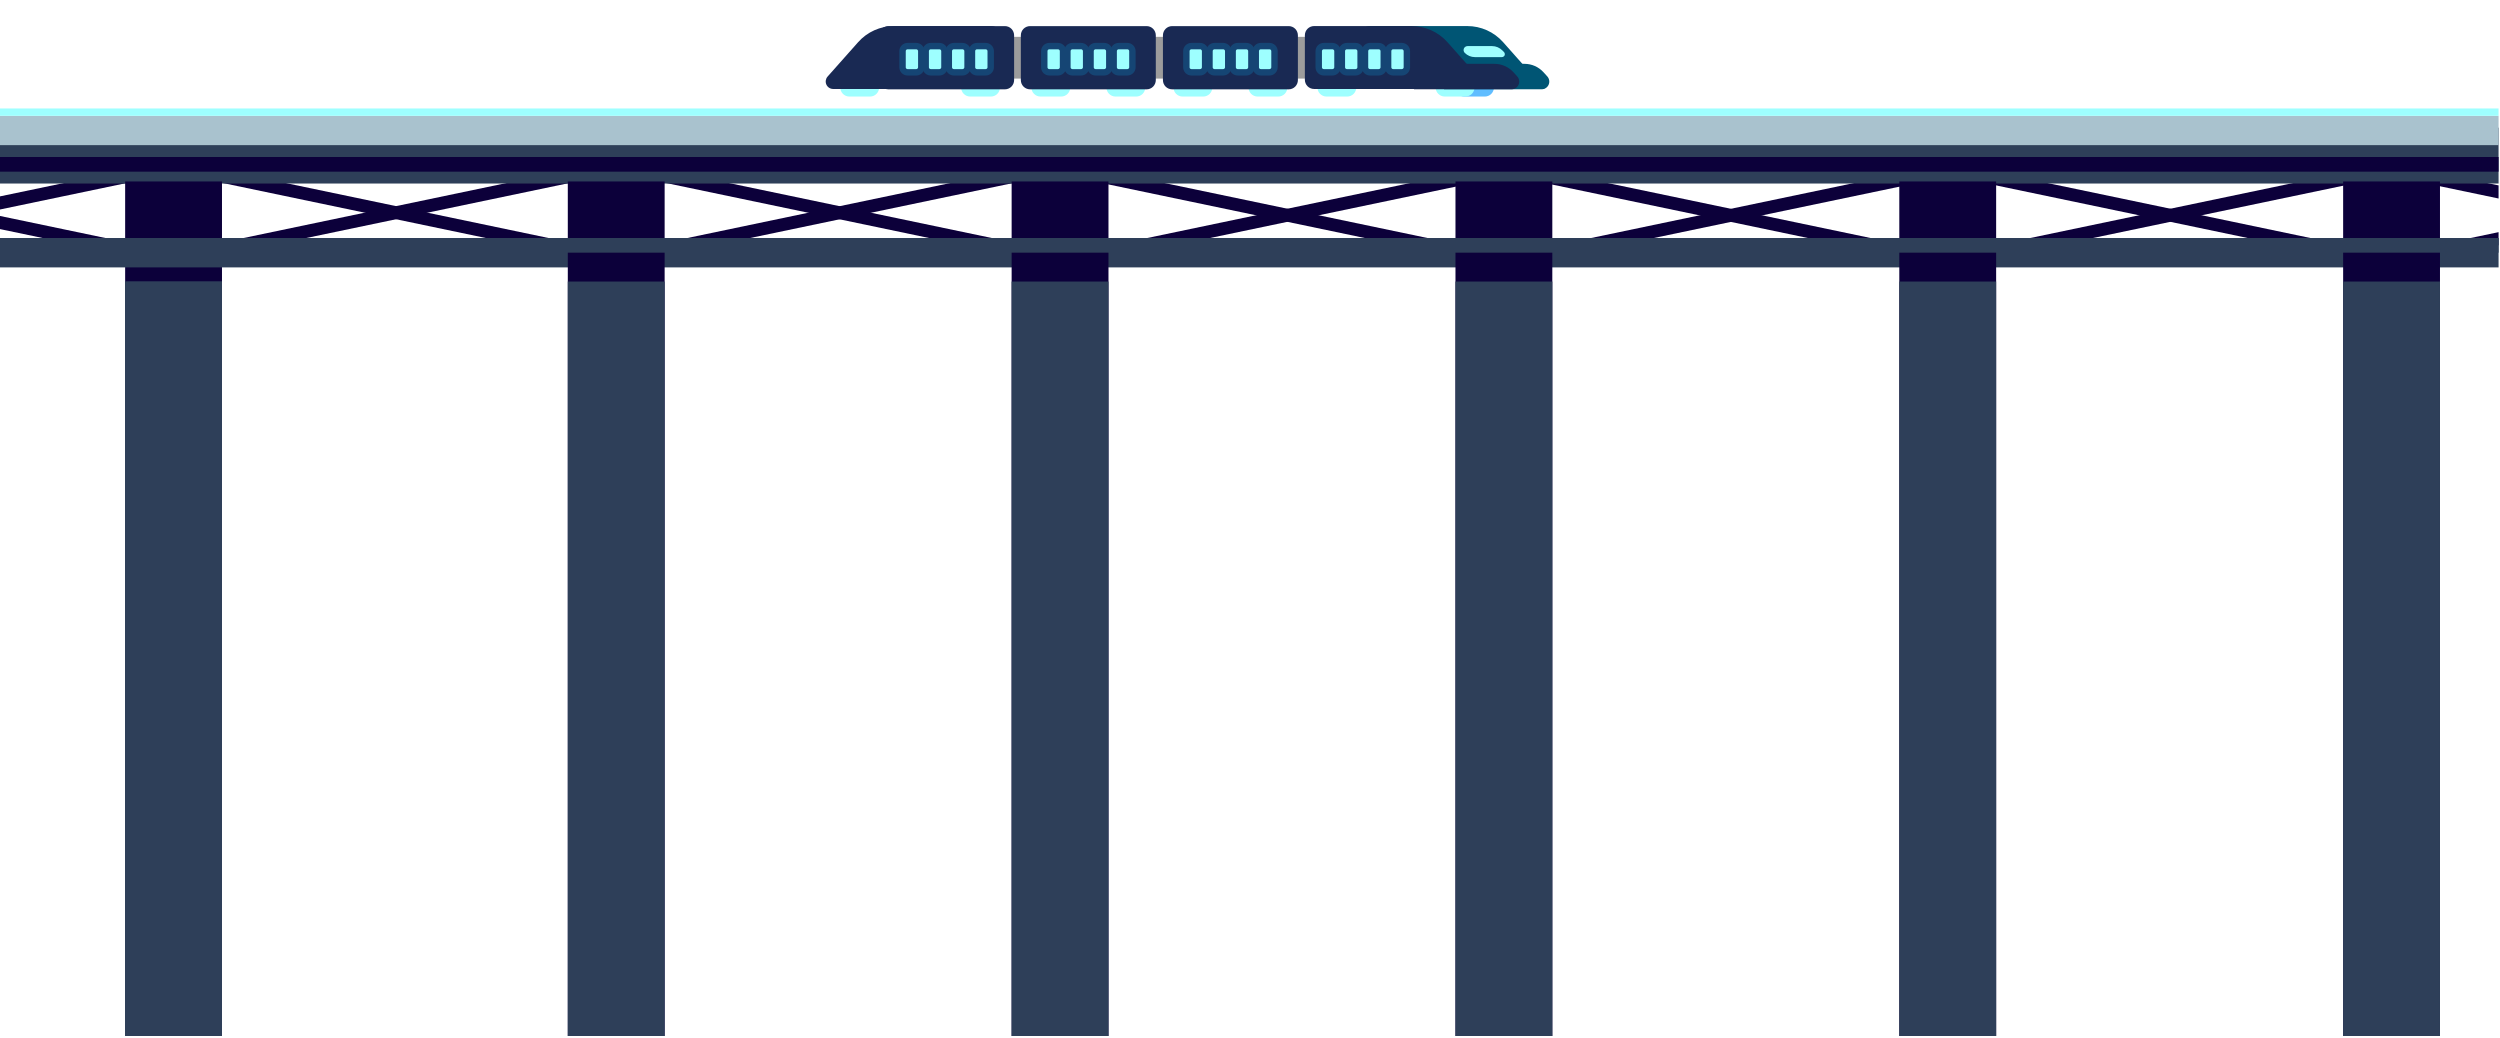
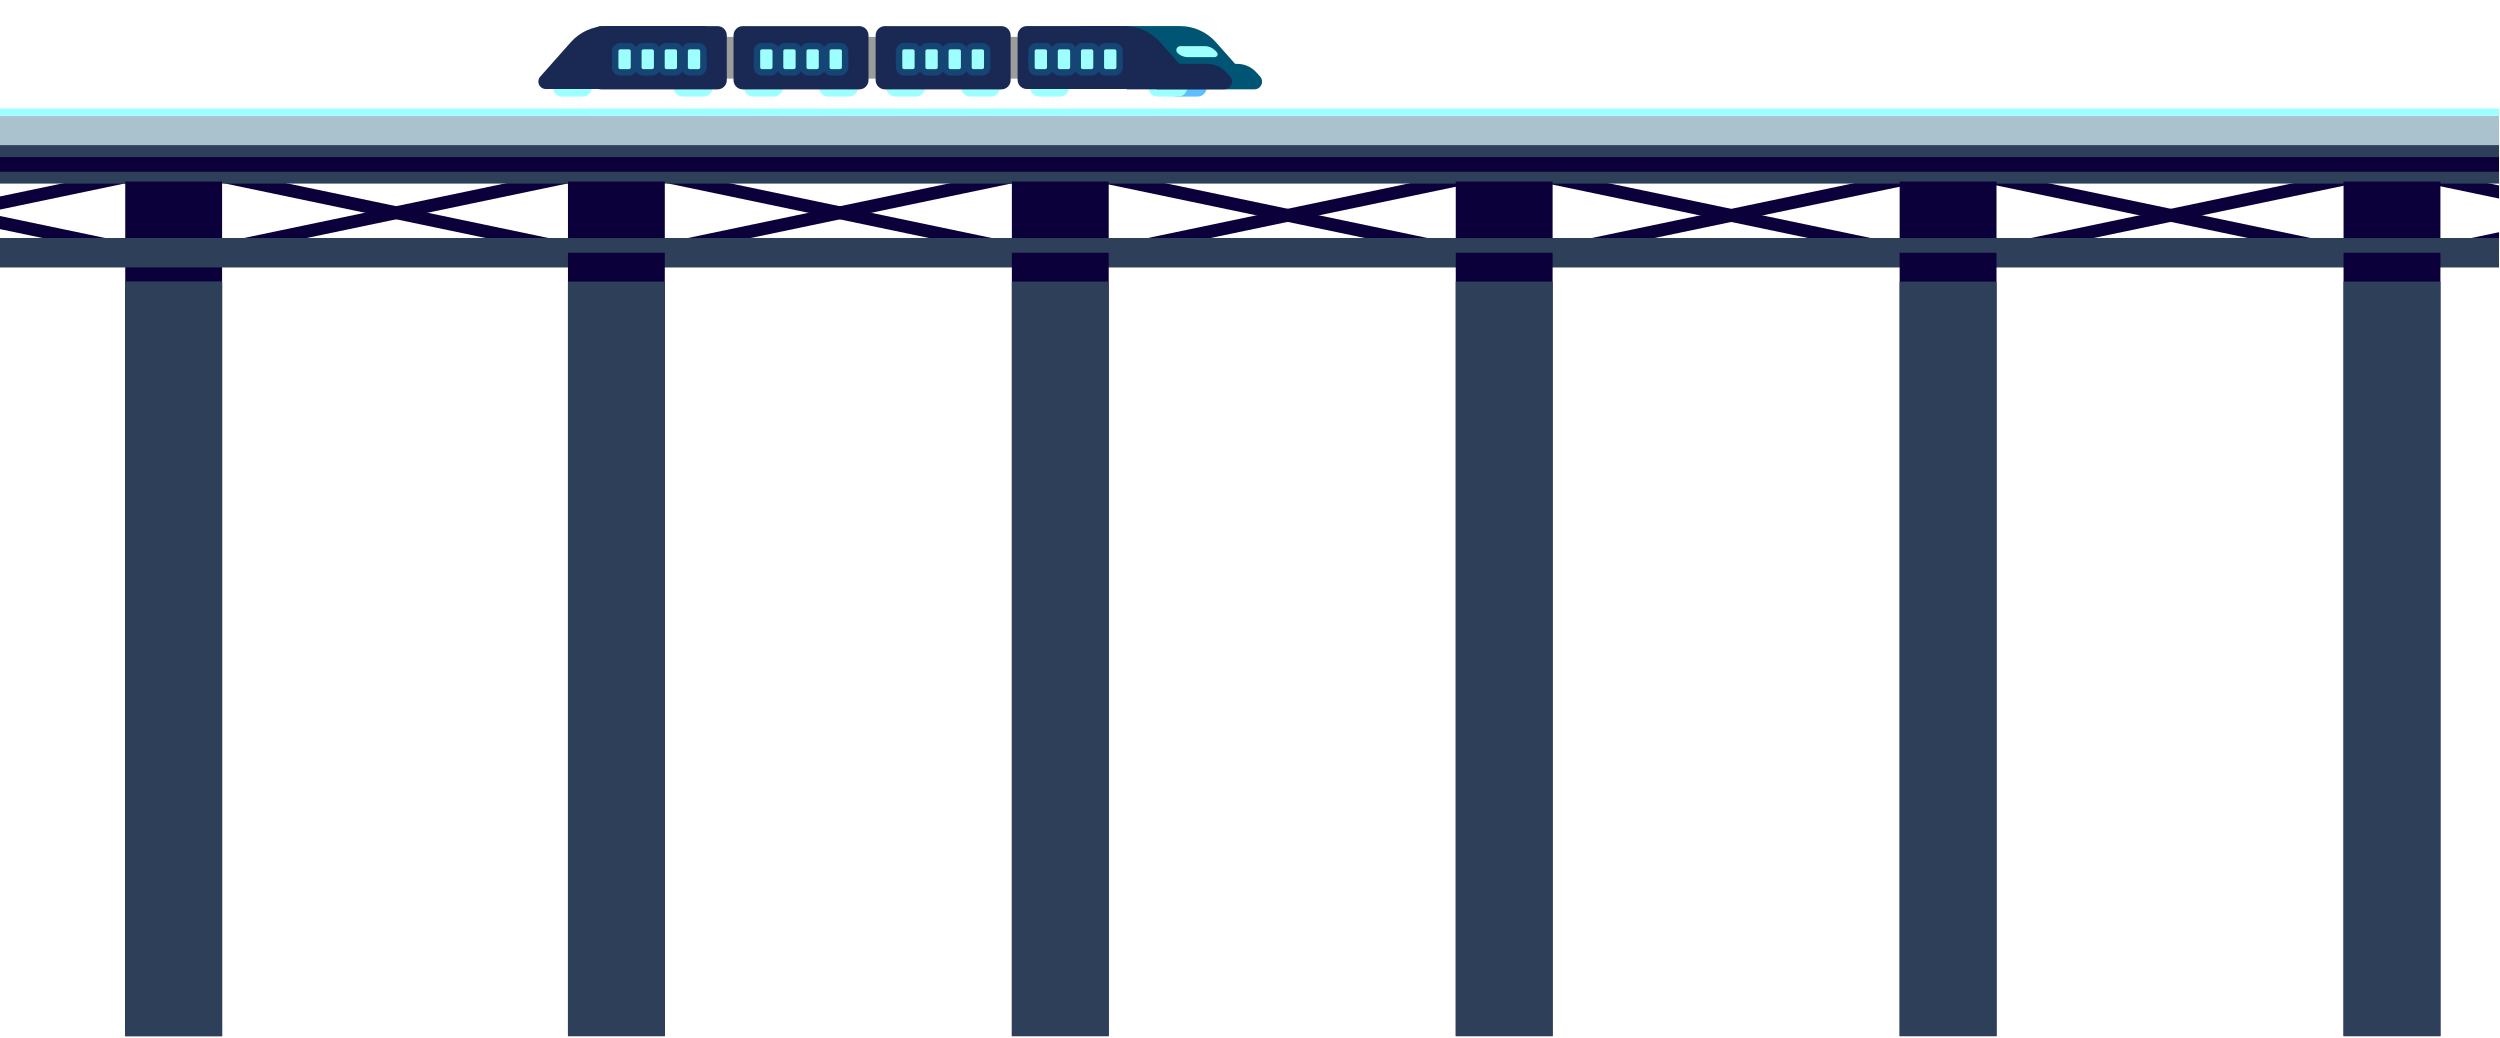
- <svg xmlns="http://www.w3.org/2000/svg" width="100%" height="100%" viewBox="0 0 1217 505" version="1.1" xml:space="preserve" style="fill-rule:evenodd;clip-rule:evenodd;stroke-linecap:round;stroke-miterlimit:1.5;">
-   <g transform="matrix(1,0,0,1,-11048.1,-5245.23)">
-     <g id="Artboard6" transform="matrix(5.73101,0,0,1.62687,-49341.5,-1096.32)">
+ <svg xmlns="http://www.w3.org/2000/svg" width="100%" height="100%" viewBox="0 0 1668 692" version="1.1" xml:space="preserve" style="fill-rule:evenodd;clip-rule:evenodd;stroke-linecap:round;stroke-miterlimit:1.5;">
+   <g transform="matrix(1,0,0,1,-10829.8,-5867.03)">
+     <g id="Artboard6" transform="matrix(7.85601,0,0,2.2301,-71951.6,-2825.9)">
      <rect x="10537.3" y="3898" width="212.272" height="310" style="fill:none;" />
      <clipPath id="_clip1">
        <rect x="10537.3" y="3898" width="212.272" height="310" />
      </clipPath>
      <g clip-path="url(#_clip1)">
        <g transform="matrix(0.174489,0,0,0.614676,8609.56,637.616)">
          <path d="M11154,5389.6L11328,5425.98" style="fill:none;stroke:rgb(12,0,58);stroke-width:6.25px;" />
        </g>
        <g transform="matrix(-0.174489,0,0,0.614676,12532.4,637.616)">
          <path d="M11154,5389.6L11328,5425.98" style="fill:none;stroke:rgb(12,0,58);stroke-width:6.25px;" />
        </g>
        <g transform="matrix(0.174489,0,0,0.614676,8571.92,637.616)">
          <path d="M11154,5389.6L11328,5425.98" style="fill:none;stroke:rgb(12,0,58);stroke-width:6.25px;" />
        </g>
        <g transform="matrix(-0.174489,0,0,0.614676,12494.8,637.616)">
          <path d="M11154,5389.6L11328,5425.98" style="fill:none;stroke:rgb(12,0,58);stroke-width:6.25px;" />
        </g>
        <g transform="matrix(0.174489,0,0,0.614676,8647.21,637.616)">
          <path d="M11154,5389.6L11328,5425.98" style="fill:none;stroke:rgb(12,0,58);stroke-width:6.25px;" />
        </g>
        <g transform="matrix(-0.174489,0,0,0.614676,12570.1,637.616)">
          <path d="M11154,5389.6L11328,5425.98" style="fill:none;stroke:rgb(12,0,58);stroke-width:6.25px;" />
        </g>
        <g transform="matrix(0.174489,0,0,0.614676,8685.28,638.399)">
          <path d="M11154,5389.6L11328,5425.98" style="fill:none;stroke:rgb(12,0,58);stroke-width:6.25px;" />
        </g>
        <g transform="matrix(-0.174489,0,0,0.614676,12608.1,638.399)">
          <path d="M11154,5389.6L11328,5425.98" style="fill:none;stroke:rgb(12,0,58);stroke-width:6.25px;" />
        </g>
        <g transform="matrix(0.174489,0,0,0.614676,8722.92,638.399)">
          <path d="M11154,5389.6L11328,5425.98" style="fill:none;stroke:rgb(12,0,58);stroke-width:6.25px;" />
        </g>
        <g transform="matrix(-0.174489,0,0,0.614676,12645.8,638.399)">
          <path d="M11154,5389.6L11328,5425.98" style="fill:none;stroke:rgb(12,0,58);stroke-width:6.25px;" />
        </g>
        <g transform="matrix(0.174489,0,0,0.614676,8760.28,638.399)">
          <path d="M11154,5389.6L11328,5425.98" style="fill:none;stroke:rgb(12,0,58);stroke-width:6.25px;" />
        </g>
        <g transform="matrix(-0.174489,0,0,0.614676,12683.1,638.399)">
          <path d="M11154,5389.6L11328,5425.98" style="fill:none;stroke:rgb(12,0,58);stroke-width:6.25px;" />
        </g>
        <g transform="matrix(0.174489,0,0,0.614676,8797.64,638.399)">
          <path d="M11154,5389.6L11328,5425.98" style="fill:none;stroke:rgb(12,0,58);stroke-width:6.25px;" />
        </g>
        <g transform="matrix(-0.174489,0,0,0.614676,12720.5,638.399)">
          <path d="M11154,5389.6L11328,5425.98" style="fill:none;stroke:rgb(12,0,58);stroke-width:6.25px;" />
        </g>
        <g transform="matrix(0.18145,-3.29586e-16,7.07122e-17,-0.101574,8824.15,4500.37)">
          <rect x="9432" y="5389.6" width="1195.83" height="164.686" style="fill:rgb(46,63,89);" />
        </g>
-         <g transform="matrix(0.375409,0,0,0.375409,6644.83,2439.09)">
+         <g transform="matrix(0.375409,0,0,0.375409,6620.41,2439.09)">
          <g transform="matrix(0.174489,0,0,0.614676,8895.16,673.882)">
            <path d="M9584.97,5327.96L9534.6,5327.96L9534.6,5339.46C9534.6,5342.58 9535.84,5345.58 9538.05,5347.79C9540.26,5350 9543.26,5351.24 9546.38,5351.24L9573.18,5351.24C9576.31,5351.24 9579.3,5350 9581.51,5347.79C9583.72,5345.58 9584.97,5342.58 9584.97,5339.46C9584.97,5333.69 9584.97,5327.96 9584.97,5327.96Z" style="fill:rgb(158,255,255);" />
          </g>
          <g transform="matrix(0.174489,0,0,0.614676,8922.5,673.882)">
            <path d="M9584.97,5327.96L9534.6,5327.96L9534.6,5339.46C9534.6,5342.58 9535.84,5345.58 9538.05,5347.79C9540.26,5350 9543.26,5351.24 9546.38,5351.24L9573.18,5351.24C9576.31,5351.24 9579.3,5350 9581.51,5347.79C9583.72,5345.58 9584.97,5342.58 9584.97,5339.46C9584.97,5333.69 9584.97,5327.96 9584.97,5327.96Z" style="fill:rgb(158,255,255);" />
          </g>
          <g transform="matrix(0.174489,0,0,0.614676,8938.4,673.882)">
            <path d="M9584.97,5327.96L9534.6,5327.96L9534.6,5339.46C9534.6,5342.58 9535.84,5345.58 9538.05,5347.79C9540.26,5350 9543.26,5351.24 9546.38,5351.24L9573.18,5351.24C9576.31,5351.24 9579.3,5350 9581.51,5347.79C9583.72,5345.58 9584.97,5342.58 9584.97,5339.46C9584.97,5333.69 9584.97,5327.96 9584.97,5327.96Z" style="fill:rgb(158,255,255);" />
          </g>
          <g transform="matrix(0.174489,0,0,0.614676,8955.38,673.882)">
            <path d="M9584.97,5327.96L9534.6,5327.96L9534.6,5339.46C9534.6,5342.58 9535.84,5345.58 9538.05,5347.79C9540.26,5350 9543.26,5351.24 9546.38,5351.24L9573.18,5351.24C9576.31,5351.24 9579.3,5350 9581.51,5347.79C9583.72,5345.58 9584.97,5342.58 9584.97,5339.46C9584.97,5333.69 9584.97,5327.96 9584.97,5327.96Z" style="fill:rgb(158,255,255);" />
          </g>
          <g transform="matrix(0.174489,0,0,0.614676,8970.55,673.882)">
            <path d="M9584.97,5327.96L9534.6,5327.96L9534.6,5339.46C9534.6,5342.58 9535.84,5345.58 9538.05,5347.79C9540.26,5350 9543.26,5351.24 9546.38,5351.24L9573.18,5351.24C9576.31,5351.24 9579.3,5350 9581.51,5347.79C9583.72,5345.58 9584.97,5342.58 9584.97,5339.46C9584.97,5333.69 9584.97,5327.96 9584.97,5327.96Z" style="fill:rgb(158,255,255);" />
          </g>
          <g transform="matrix(0.174489,0,0,0.614676,8987.53,673.882)">
            <path d="M9584.97,5327.96L9534.6,5327.96C9534.6,5327.96 9534.6,5333.69 9534.6,5339.46C9534.6,5342.58 9535.84,5345.58 9538.05,5347.79C9540.26,5350 9543.26,5351.24 9546.38,5351.24L9573.18,5351.24C9576.31,5351.24 9579.3,5350 9581.51,5347.79C9583.72,5345.58 9584.97,5342.58 9584.97,5339.46C9584.97,5333.69 9584.97,5327.96 9584.97,5327.96Z" style="fill:rgb(158,255,255);" />
          </g>
          <g transform="matrix(0.174489,0,0,0.614676,9003.12,673.882)">
            <path d="M9584.97,5327.96L9534.6,5327.96C9534.6,5327.96 9534.6,5333.69 9534.6,5339.46C9534.6,5342.58 9535.84,5345.58 9538.05,5347.79C9540.26,5350 9543.26,5351.24 9546.38,5351.24C9554.45,5351.24 9565.11,5351.24 9573.18,5351.24C9576.31,5351.24 9579.3,5350 9581.51,5347.79C9583.72,5345.58 9584.97,5342.58 9584.97,5339.46C9584.97,5333.69 9584.97,5327.96 9584.97,5327.96Z" style="fill:rgb(158,255,255);" />
          </g>
          <g transform="matrix(0.174489,0,0,0.614676,9034.27,673.882)">
            <path d="M9584.97,5327.96L9534.6,5327.96L9534.6,5339.46C9534.6,5342.58 9535.84,5345.58 9538.05,5347.79C9540.26,5350 9543.26,5351.24 9546.38,5351.24L9573.18,5351.24C9576.31,5351.24 9579.3,5350 9581.51,5347.79C9583.72,5345.58 9584.97,5342.58 9584.97,5339.46C9584.97,5333.69 9584.97,5327.96 9584.97,5327.96Z" style="fill:rgb(96,189,255);" />
          </g>
          <g transform="matrix(0.174489,0,0,0.614676,9029.87,673.882)">
            <path d="M9584.97,5327.96L9534.6,5327.96C9534.6,5327.96 9534.6,5333.69 9534.6,5339.46C9534.6,5342.58 9535.84,5345.58 9538.05,5347.79C9540.26,5350 9543.26,5351.24 9546.38,5351.24C9554.45,5351.24 9565.11,5351.24 9573.18,5351.24C9576.31,5351.24 9579.3,5350 9581.51,5347.79C9583.72,5345.58 9584.97,5342.58 9584.97,5339.46C9584.97,5333.69 9584.97,5327.96 9584.97,5327.96Z" style="fill:rgb(158,255,255);" />
          </g>
          <g transform="matrix(-0.0546554,0,0,0.580505,11126.1,842.48)">
            <path d="M10304.8,5301.11C10267.2,5287.06 10213.2,5279.02 10156.6,5279.02L9752.81,5279.02C9742.7,5279.02 9733.01,5280.35 9725.86,5282.72C9718.71,5285.09 9714.7,5288.3 9714.7,5291.66C9714.7,5308.03 9714.7,5336.39 9714.7,5352.76C9714.7,5356.11 9718.71,5359.33 9725.86,5361.7C9733.01,5364.07 9742.7,5365.4 9752.81,5365.4C9874.07,5365.4 10252.2,5365.4 10408.3,5365.4C10420.4,5365.4 10431.4,5363.04 10436.4,5359.37C10441.4,5355.7 10439.4,5351.41 10431.4,5348.4C10395.1,5334.87 10344.2,5315.82 10304.8,5301.11Z" style="fill:rgb(25,41,83);" />
          </g>
          <g transform="matrix(0.174489,0,0,0.614676,8830.94,662.091)">
            <rect x="10120" y="5293" width="59.268" height="54.144" style="fill:rgb(156,156,156);" />
          </g>
          <g transform="matrix(0.174489,0,0,0.614676,8832.17,662.13)">
            <path d="M10121,5290.95C10121,5287.79 10119.7,5284.75 10117.5,5282.51C10115.3,5280.27 10112.2,5279.02 10109.1,5279.02L9957.94,5279.02C9954.77,5279.02 9951.74,5280.27 9949.5,5282.51C9947.26,5284.75 9946,5287.79 9946,5290.95C9946,5306.5 9946,5333.52 9946,5349.06C9946,5352.23 9947.26,5355.27 9949.5,5357.5C9951.74,5359.74 9954.77,5361 9957.94,5361C9989.89,5361 10077.1,5361 10109.1,5361C10112.2,5361 10115.3,5359.74 10117.5,5357.5C10119.7,5355.27 10121,5352.23 10121,5349.06L10121,5290.95Z" style="fill:rgb(25,41,83);" />
          </g>
          <g transform="matrix(0.174489,0,0,0.614676,8863.01,662.091)">
            <rect x="10120" y="5293" width="59.268" height="54.144" style="fill:rgb(156,156,156);" />
          </g>
          <g transform="matrix(0.174489,0,0,0.614676,8864.23,662.13)">
            <path d="M10121,5290.95C10121,5287.79 10119.7,5284.75 10117.5,5282.51C10115.3,5280.27 10112.2,5279.02 10109.1,5279.02L9957.94,5279.02C9954.77,5279.02 9951.74,5280.27 9949.5,5282.51C9947.26,5284.75 9946,5287.79 9946,5290.95C9946,5306.5 9946,5333.52 9946,5349.06C9946,5352.23 9947.26,5355.27 9949.5,5357.5C9951.74,5359.74 9954.77,5361 9957.94,5361L10109.1,5361C10112.2,5361 10115.3,5359.74 10117.5,5357.5C10119.7,5355.27 10121,5352.23 10121,5349.06C10121,5333.52 10121,5306.5 10121,5290.95Z" style="fill:rgb(25,41,83);" />
          </g>
          <g transform="matrix(0.174489,0,0,0.614676,8895.16,662.091)">
            <rect x="10120" y="5293" width="59.268" height="54.144" style="fill:rgb(156,156,156);" />
          </g>
          <g transform="matrix(0.0546554,0,0,0.580505,10145.6,842.48)">
            <path d="M10304.8,5301.11C10267.2,5287.06 10213.2,5279.02 10156.6,5279.02C10038.9,5279.02 9836.62,5279.02 9752.81,5279.02C9742.7,5279.02 9733.01,5280.35 9725.86,5282.72C9718.71,5285.09 9714.7,5288.3 9714.7,5291.66C9714.7,5308.03 9714.7,5336.39 9714.7,5352.76C9714.7,5356.11 9718.71,5359.33 9725.86,5361.7C9733.01,5364.07 9742.7,5365.4 9752.81,5365.4L10476.9,5365.4L10304.8,5301.11Z" style="fill:rgb(0,85,116);" />
          </g>
          <g transform="matrix(0.174489,0,0,0.614676,8896.3,662.091)">
            <path d="M10439.9,5338.86C10433.6,5331.94 10424.7,5328 10415.3,5328C10383.5,5328 10311,5328 10311,5328L10311,5361L10437.5,5361C10441.5,5361 10445,5358.68 10446.6,5355.08C10448.2,5351.48 10447.5,5347.28 10444.9,5344.36C10443.2,5342.49 10441.5,5340.63 10439.9,5338.86Z" style="fill:rgb(0,85,116);" />
          </g>
          <g transform="matrix(0.174489,0,0,0.614676,8889.5,662.091)">
            <path d="M10439.9,5338.86C10433.6,5331.94 10424.7,5328 10415.3,5328C10383.5,5328 10311,5328 10311,5328L10311,5361L10437.5,5361C10441.5,5361 10445,5358.68 10446.6,5355.08C10448.2,5351.48 10447.5,5347.28 10444.9,5344.36C10443.2,5342.49 10441.5,5340.63 10439.9,5338.86Z" style="fill:rgb(25,41,83);" />
          </g>
          <g transform="matrix(0.0546554,0,0,0.580505,10133,842.48)">
            <path d="M10304.8,5301.11C10267.2,5287.06 10213.2,5279.02 10156.6,5279.02L9752.81,5279.02C9742.7,5279.02 9733.01,5280.35 9725.86,5282.72C9718.71,5285.09 9714.7,5288.3 9714.7,5291.66L9714.7,5352.76C9714.7,5356.11 9718.71,5359.33 9725.86,5361.7C9733.01,5364.07 9742.7,5365.4 9752.81,5365.4L10476.9,5365.4C10476.9,5365.4 10373.3,5326.7 10304.8,5301.11Z" style="fill:rgb(25,41,83);" />
          </g>
          <g transform="matrix(0.257405,0,0.0576869,0.20564,7738.75,2835.71)">
            <path d="M10349.2,5303.95C10349.2,5293.15 10347.3,5287.07 10343.9,5287.07C10338.1,5287.07 10329,5287.07 10322.4,5287.07C10321,5287.07 10318.8,5290.81 10317,5296.54C10315.2,5302.28 10314,5308.89 10314,5313.31C10314,5313.32 10314,5313.32 10314,5313.32C10314,5323.85 10315.9,5329.77 10319.2,5329.77C10325.6,5329.77 10336.2,5329.77 10342.9,5329.77C10344,5329.77 10345.6,5326.96 10347,5322.64C10348.3,5318.32 10349.2,5313.33 10349.2,5310C10349.2,5307.98 10349.2,5305.94 10349.2,5303.95Z" style="fill:rgb(158,255,255);" />
          </g>
          <g transform="matrix(0.174489,0,0,0.614676,8896.38,662.13)">
            <path d="M10121,5290.95C10121,5287.79 10119.7,5284.75 10117.5,5282.51C10115.3,5280.27 10112.2,5279.02 10109.1,5279.02L9957.94,5279.02C9954.77,5279.02 9951.74,5280.27 9949.5,5282.51C9947.26,5284.75 9946,5287.79 9946,5290.95C9946,5306.5 9946,5333.52 9946,5349.06C9946,5352.23 9947.26,5355.27 9949.5,5357.5C9951.74,5359.74 9954.77,5361 9957.94,5361L10109.1,5361C10112.2,5361 10115.3,5359.74 10117.5,5357.5C10119.7,5355.27 10121,5352.23 10121,5349.06C10121,5333.52 10121,5306.5 10121,5290.95Z" style="fill:rgb(25,41,83);" />
          </g>
          <g transform="matrix(0.174489,0,0,0.614676,8801,662.091)">
            <path d="M10269.3,5311.55C10269.3,5307.93 10266.3,5305 10262.7,5305C10259.3,5305 10255,5305 10251.6,5305C10247.9,5305 10245,5307.93 10245,5311.55C10245,5317.57 10245,5326.43 10245,5332.45C10245,5336.07 10247.9,5339 10251.6,5339C10255,5339 10259.3,5339 10262.7,5339C10266.3,5339 10269.3,5336.07 10269.3,5332.45C10269.3,5326.43 10269.3,5317.57 10269.3,5311.55Z" style="fill:rgb(158,255,255);stroke:rgb(21,69,116);stroke-width:8.33px;stroke-linejoin:round;" />
          </g>
          <g transform="matrix(0.174489,0,0,0.614676,8795.76,662.091)">
            <path d="M10269.3,5311.55C10269.3,5307.93 10266.3,5305 10262.7,5305C10259.3,5305 10255,5305 10251.6,5305C10247.9,5305 10245,5307.93 10245,5311.55C10245,5317.57 10245,5326.43 10245,5332.45C10245,5336.07 10247.9,5339 10251.6,5339C10255,5339 10259.3,5339 10262.7,5339C10266.3,5339 10269.3,5336.07 10269.3,5332.45C10269.3,5326.43 10269.3,5317.57 10269.3,5311.55Z" style="fill:rgb(158,255,255);stroke:rgb(21,69,116);stroke-width:8.33px;stroke-linejoin:round;" />
          </g>
          <g transform="matrix(0.174489,0,0,0.614676,8790.53,662.091)">
            <path d="M10269.3,5311.55C10269.3,5307.93 10266.3,5305 10262.7,5305C10259.3,5305 10255,5305 10251.6,5305C10247.9,5305 10245,5307.93 10245,5311.55C10245,5317.57 10245,5326.43 10245,5332.45C10245,5336.07 10247.9,5339 10251.6,5339C10255,5339 10259.3,5339 10262.7,5339C10266.3,5339 10269.3,5336.07 10269.3,5332.45C10269.3,5326.43 10269.3,5317.57 10269.3,5311.55Z" style="fill:rgb(158,255,255);stroke:rgb(21,69,116);stroke-width:8.33px;stroke-linejoin:round;" />
          </g>
          <g transform="matrix(0.174489,0,0,0.614676,8785.29,662.091)">
            <path d="M10269.3,5311.55C10269.3,5307.93 10266.3,5305 10262.7,5305C10259.3,5305 10255,5305 10251.6,5305C10247.9,5305 10245,5307.93 10245,5311.55C10245,5317.57 10245,5326.43 10245,5332.45C10245,5336.07 10247.9,5339 10251.6,5339C10255,5339 10259.3,5339 10262.7,5339C10266.3,5339 10269.3,5336.07 10269.3,5332.45C10269.3,5326.43 10269.3,5317.57 10269.3,5311.55Z" style="fill:rgb(158,255,255);stroke:rgb(21,69,116);stroke-width:8.33px;stroke-linejoin:round;" />
          </g>
          <g transform="matrix(0.174489,0,0,0.614676,8895.16,662.091)">
            <path d="M10269.3,5311.55C10269.3,5307.93 10266.3,5305 10262.7,5305C10259.3,5305 10255,5305 10251.6,5305C10247.9,5305 10245,5307.93 10245,5311.55C10245,5317.57 10245,5326.43 10245,5332.45C10245,5336.07 10247.9,5339 10251.6,5339C10255,5339 10259.3,5339 10262.7,5339C10266.3,5339 10269.3,5336.07 10269.3,5332.45C10269.3,5326.43 10269.3,5317.57 10269.3,5311.55Z" style="fill:rgb(158,255,255);stroke:rgb(21,69,116);stroke-width:8.33px;stroke-linejoin:round;" />
          </g>
          <g transform="matrix(0.174489,0,0,0.614676,8889.93,662.091)">
            <path d="M10269.3,5311.55C10269.3,5307.93 10266.3,5305 10262.7,5305C10259.3,5305 10255,5305 10251.6,5305C10247.9,5305 10245,5307.93 10245,5311.55C10245,5317.57 10245,5326.43 10245,5332.45C10245,5336.07 10247.9,5339 10251.6,5339C10255,5339 10259.3,5339 10262.7,5339C10266.3,5339 10269.3,5336.07 10269.3,5332.45C10269.3,5326.43 10269.3,5317.57 10269.3,5311.55Z" style="fill:rgb(158,255,255);stroke:rgb(21,69,116);stroke-width:8.33px;stroke-linejoin:round;" />
          </g>
          <g transform="matrix(0.174489,0,0,0.614676,8884.69,662.091)">
            <path d="M10269.3,5311.55C10269.3,5307.93 10266.3,5305 10262.7,5305C10259.3,5305 10255,5305 10251.6,5305C10247.9,5305 10245,5307.93 10245,5311.55C10245,5317.57 10245,5326.43 10245,5332.45C10245,5336.07 10247.9,5339 10251.6,5339C10255,5339 10259.3,5339 10262.7,5339C10266.3,5339 10269.3,5336.07 10269.3,5332.45C10269.3,5326.43 10269.3,5317.57 10269.3,5311.55Z" style="fill:rgb(158,255,255);stroke:rgb(21,69,116);stroke-width:8.33px;stroke-linejoin:round;" />
          </g>
          <g transform="matrix(0.174489,0,0,0.614676,8879.46,662.091)">
            <path d="M10269.3,5311.55C10269.3,5307.93 10266.3,5305 10262.7,5305C10259.3,5305 10255,5305 10251.6,5305C10247.9,5305 10245,5307.93 10245,5311.55C10245,5317.57 10245,5326.43 10245,5332.45C10245,5336.07 10247.9,5339 10251.6,5339C10255,5339 10259.3,5339 10262.7,5339C10266.3,5339 10269.3,5336.07 10269.3,5332.45C10269.3,5326.43 10269.3,5317.57 10269.3,5311.55Z" style="fill:rgb(158,255,255);stroke:rgb(21,69,116);stroke-width:8.33px;stroke-linejoin:round;" />
          </g>
          <g transform="matrix(0.174489,0,0,0.614676,8865.21,662.091)">
            <path d="M10269.3,5311.55C10269.3,5307.93 10266.3,5305 10262.7,5305C10259.3,5305 10255,5305 10251.6,5305C10247.9,5305 10245,5307.93 10245,5311.55C10245,5317.57 10245,5326.43 10245,5332.45C10245,5336.07 10247.9,5339 10251.6,5339C10255,5339 10259.3,5339 10262.7,5339C10266.3,5339 10269.3,5336.07 10269.3,5332.45C10269.3,5326.43 10269.3,5317.57 10269.3,5311.55Z" style="fill:rgb(158,255,255);stroke:rgb(21,69,116);stroke-width:8.33px;stroke-linejoin:round;" />
          </g>
          <g transform="matrix(0.174489,0,0,0.614676,8859.98,662.091)">
            <path d="M10269.3,5311.55C10269.3,5307.93 10266.3,5305 10262.7,5305C10259.3,5305 10255,5305 10251.6,5305C10247.9,5305 10245,5307.93 10245,5311.55C10245,5317.57 10245,5326.43 10245,5332.45C10245,5336.07 10247.9,5339 10251.6,5339C10255,5339 10259.3,5339 10262.7,5339C10266.3,5339 10269.3,5336.07 10269.3,5332.45C10269.3,5326.43 10269.3,5317.57 10269.3,5311.55Z" style="fill:rgb(158,255,255);stroke:rgb(21,69,116);stroke-width:8.33px;stroke-linejoin:round;" />
          </g>
          <g transform="matrix(0.174489,0,0,0.614676,8854.74,662.091)">
            <path d="M10269.3,5311.55C10269.3,5307.93 10266.3,5305 10262.7,5305C10259.3,5305 10255,5305 10251.6,5305C10247.9,5305 10245,5307.93 10245,5311.55C10245,5317.57 10245,5326.43 10245,5332.45C10245,5336.07 10247.9,5339 10251.6,5339C10255,5339 10259.3,5339 10262.7,5339C10266.3,5339 10269.3,5336.07 10269.3,5332.45C10269.3,5326.43 10269.3,5317.57 10269.3,5311.55Z" style="fill:rgb(158,255,255);stroke:rgb(21,69,116);stroke-width:8.33px;stroke-linejoin:round;" />
          </g>
          <g transform="matrix(0.174489,0,0,0.614676,8849.51,662.091)">
            <path d="M10269.3,5311.55C10269.3,5307.93 10266.3,5305 10262.7,5305C10259.3,5305 10255,5305 10251.6,5305C10247.9,5305 10245,5307.93 10245,5311.55C10245,5317.57 10245,5326.43 10245,5332.45C10245,5336.07 10247.9,5339 10251.6,5339C10255,5339 10259.3,5339 10262.7,5339C10266.3,5339 10269.3,5336.07 10269.3,5332.45C10269.3,5326.43 10269.3,5317.57 10269.3,5311.55Z" style="fill:rgb(158,255,255);stroke:rgb(21,69,116);stroke-width:8.33px;stroke-linejoin:round;" />
          </g>
          <g transform="matrix(0.174489,0,0,0.614676,8833.06,662.091)">
            <path d="M10269.3,5311.55C10269.3,5307.93 10266.3,5305 10262.7,5305C10259.3,5305 10255,5305 10251.6,5305C10247.9,5305 10245,5307.93 10245,5311.55C10245,5317.57 10245,5326.43 10245,5332.45C10245,5336.07 10247.9,5339 10251.6,5339C10255,5339 10259.3,5339 10262.7,5339C10266.3,5339 10269.3,5336.07 10269.3,5332.45C10269.3,5326.43 10269.3,5317.57 10269.3,5311.55Z" style="fill:rgb(158,255,255);stroke:rgb(21,69,116);stroke-width:8.33px;stroke-linejoin:round;" />
          </g>
          <g transform="matrix(0.174489,0,0,0.614676,8827.83,662.091)">
            <path d="M10269.3,5311.55C10269.3,5307.93 10266.3,5305 10262.7,5305C10259.3,5305 10255,5305 10251.6,5305C10247.9,5305 10245,5307.93 10245,5311.55C10245,5317.57 10245,5326.43 10245,5332.45C10245,5336.07 10247.9,5339 10251.6,5339C10255,5339 10259.3,5339 10262.7,5339C10266.3,5339 10269.3,5336.07 10269.3,5332.45C10269.3,5326.43 10269.3,5317.57 10269.3,5311.55Z" style="fill:rgb(158,255,255);stroke:rgb(21,69,116);stroke-width:8.33px;stroke-linejoin:round;" />
          </g>
          <g transform="matrix(0.174489,0,0,0.614676,8822.59,662.091)">
            <path d="M10269.3,5311.55C10269.3,5307.93 10266.3,5305 10262.7,5305C10259.3,5305 10255,5305 10251.6,5305C10247.9,5305 10245,5307.93 10245,5311.55C10245,5317.57 10245,5326.43 10245,5332.45C10245,5336.07 10247.9,5339 10251.6,5339C10255,5339 10259.3,5339 10262.7,5339C10266.3,5339 10269.3,5336.07 10269.3,5332.45C10269.3,5326.43 10269.3,5317.57 10269.3,5311.55Z" style="fill:rgb(158,255,255);stroke:rgb(21,69,116);stroke-width:8.33px;stroke-linejoin:round;" />
          </g>
          <g transform="matrix(0.174489,0,0,0.614676,8817.36,662.091)">
            <path d="M10269.3,5311.55C10269.3,5307.93 10266.3,5305 10262.7,5305C10259.3,5305 10255,5305 10251.6,5305C10247.9,5305 10245,5307.93 10245,5311.55C10245,5317.57 10245,5326.43 10245,5332.45C10245,5336.07 10247.9,5339 10251.6,5339C10255,5339 10259.3,5339 10262.7,5339C10266.3,5339 10269.3,5336.07 10269.3,5332.45C10269.3,5326.43 10269.3,5317.57 10269.3,5311.55Z" style="fill:rgb(158,255,255);stroke:rgb(21,69,116);stroke-width:8.33px;stroke-linejoin:round;" />
          </g>
        </g>
        <g transform="matrix(0.17751,0,0,0.0533192,8863.06,3645.28)">
          <rect x="9432" y="5389.6" width="1195.83" height="164.686" style="fill:rgb(169,194,206);" />
        </g>
        <g transform="matrix(0.17751,0,0,0.0133298,8863.06,3858.61)">
          <rect x="9432" y="5389.6" width="1195.83" height="164.686" style="fill:rgb(158,255,255);" />
        </g>
        <g transform="matrix(0.17751,0,0,0.0266596,8863.06,3801.3)">
          <rect x="9432" y="5389.6" width="1195.83" height="164.686" style="fill:rgb(12,0,58);" />
        </g>
        <g transform="matrix(3.71654e-18,0.213813,-0.0499489,1.07742e-17,10825.4,1935.63)">
          <rect x="9432" y="5389.6" width="1195.83" height="164.686" style="fill:rgb(12,0,58);" />
        </g>
        <g transform="matrix(3.28132e-18,0.188775,-0.0499489,1.07742e-17,10825.4,2201.73)">
          <rect x="9432" y="5389.6" width="1195.83" height="164.686" style="fill:rgb(46,63,89);" />
        </g>
        <g transform="matrix(0.17751,-3.37188e-16,7.6583e-17,-0.0533192,8863.06,4265.38)">
          <rect x="9432" y="5389.6" width="1195.83" height="164.686" style="fill:rgb(46,63,89);" />
        </g>
        <g transform="matrix(3.28132e-18,0.188775,-0.0499489,1.07742e-17,10825.4,2201.73)">
          <rect x="9432" y="5389.6" width="1195.83" height="164.686" style="fill:rgb(46,63,89);" />
        </g>
        <g transform="matrix(3.71654e-18,0.213813,-0.0499489,1.07742e-17,10863,1935.63)">
          <rect x="9432" y="5389.6" width="1195.83" height="164.686" style="fill:rgb(12,0,58);" />
        </g>
        <g transform="matrix(3.28132e-18,0.188775,-0.0499489,1.07742e-17,10863,2201.73)">
          <rect x="9432" y="5389.6" width="1195.83" height="164.686" style="fill:rgb(46,63,89);" />
        </g>
        <g transform="matrix(3.71654e-18,0.213813,-0.0499489,1.07742e-17,10900.7,1935.63)">
          <rect x="9432" y="5389.6" width="1195.83" height="164.686" style="fill:rgb(12,0,58);" />
        </g>
        <g transform="matrix(3.28132e-18,0.188775,-0.0499489,1.07742e-17,10900.7,2201.73)">
          <rect x="9432" y="5389.6" width="1195.83" height="164.686" style="fill:rgb(46,63,89);" />
        </g>
        <g transform="matrix(3.71654e-18,0.213813,-0.0499489,1.07742e-17,10938.4,1935.63)">
          <rect x="9432" y="5389.6" width="1195.83" height="164.686" style="fill:rgb(12,0,58);" />
        </g>
        <g transform="matrix(3.28132e-18,0.188775,-0.0499489,1.07742e-17,10938.4,2201.73)">
          <rect x="9432" y="5389.6" width="1195.83" height="164.686" style="fill:rgb(46,63,89);" />
        </g>
        <g transform="matrix(3.71654e-18,0.213813,-0.0499489,1.07742e-17,10976.1,1935.63)">
          <rect x="9432" y="5389.6" width="1195.83" height="164.686" style="fill:rgb(12,0,58);" />
        </g>
        <g transform="matrix(3.28132e-18,0.188775,-0.0499489,1.07742e-17,10976.1,2201.73)">
          <rect x="9432" y="5389.6" width="1195.83" height="164.686" style="fill:rgb(46,63,89);" />
        </g>
        <g transform="matrix(3.71654e-18,0.213813,-0.0499489,1.07742e-17,11013.8,1935.63)">
          <rect x="9432" y="5389.6" width="1195.83" height="164.686" style="fill:rgb(12,0,58);" />
        </g>
        <g transform="matrix(3.28132e-18,0.188775,-0.0499489,1.07742e-17,11013.8,2201.73)">
          <rect x="9432" y="5389.6" width="1195.83" height="164.686" style="fill:rgb(46,63,89);" />
        </g>
        <g transform="matrix(0.17751,-3.45732e-16,8.08706e-17,-0.0266596,8863.06,4117.3)">
          <rect x="9432" y="5389.6" width="1195.83" height="164.686" style="fill:rgb(46,63,89);" />
        </g>
      </g>
    </g>
  </g>
</svg>
